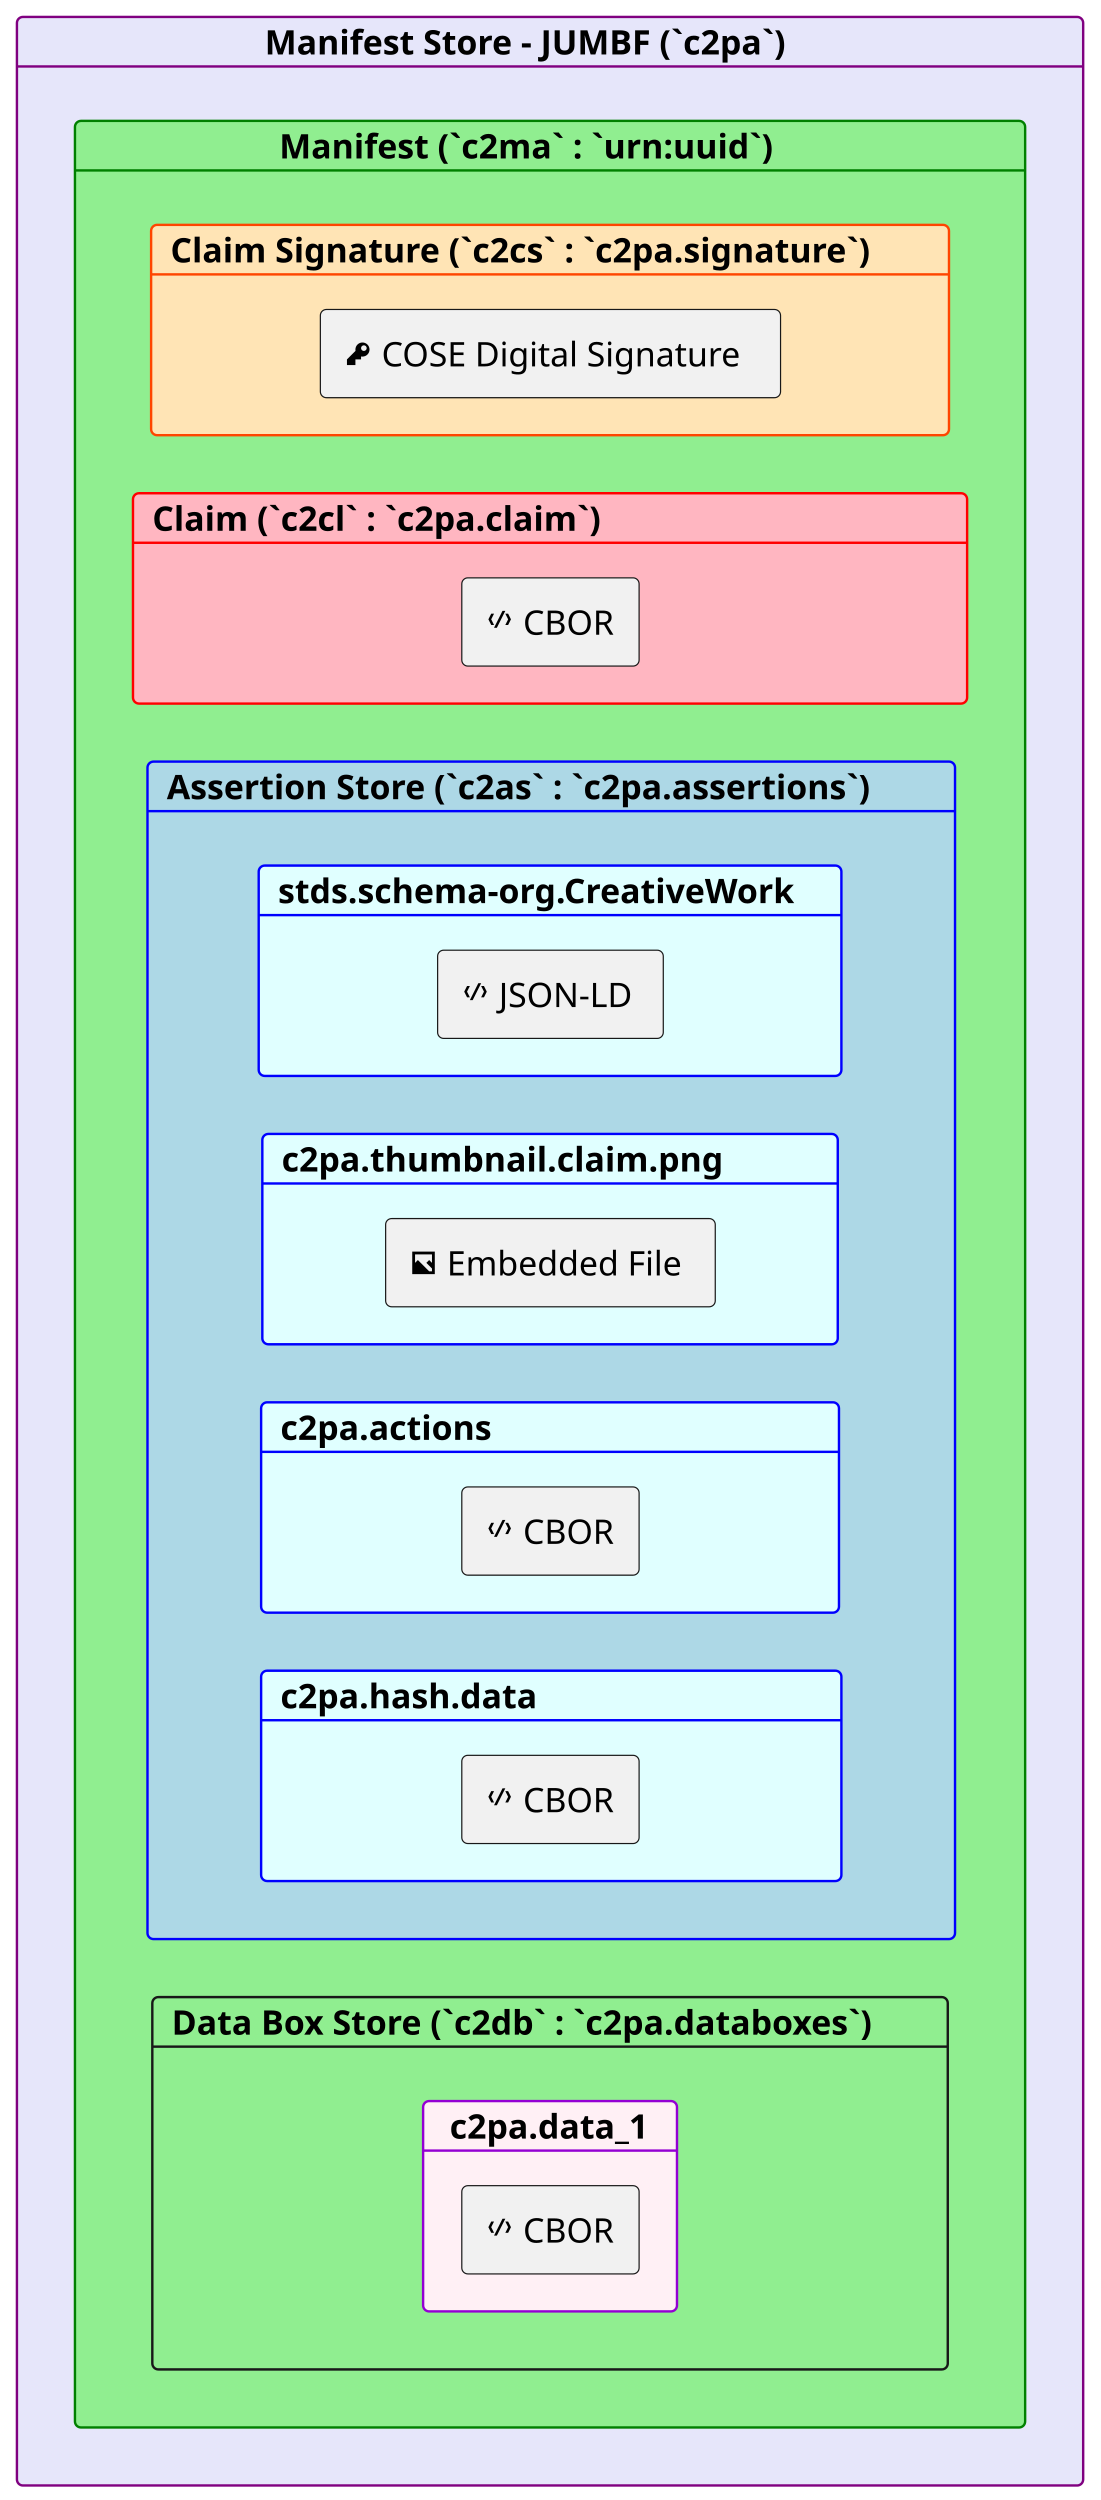
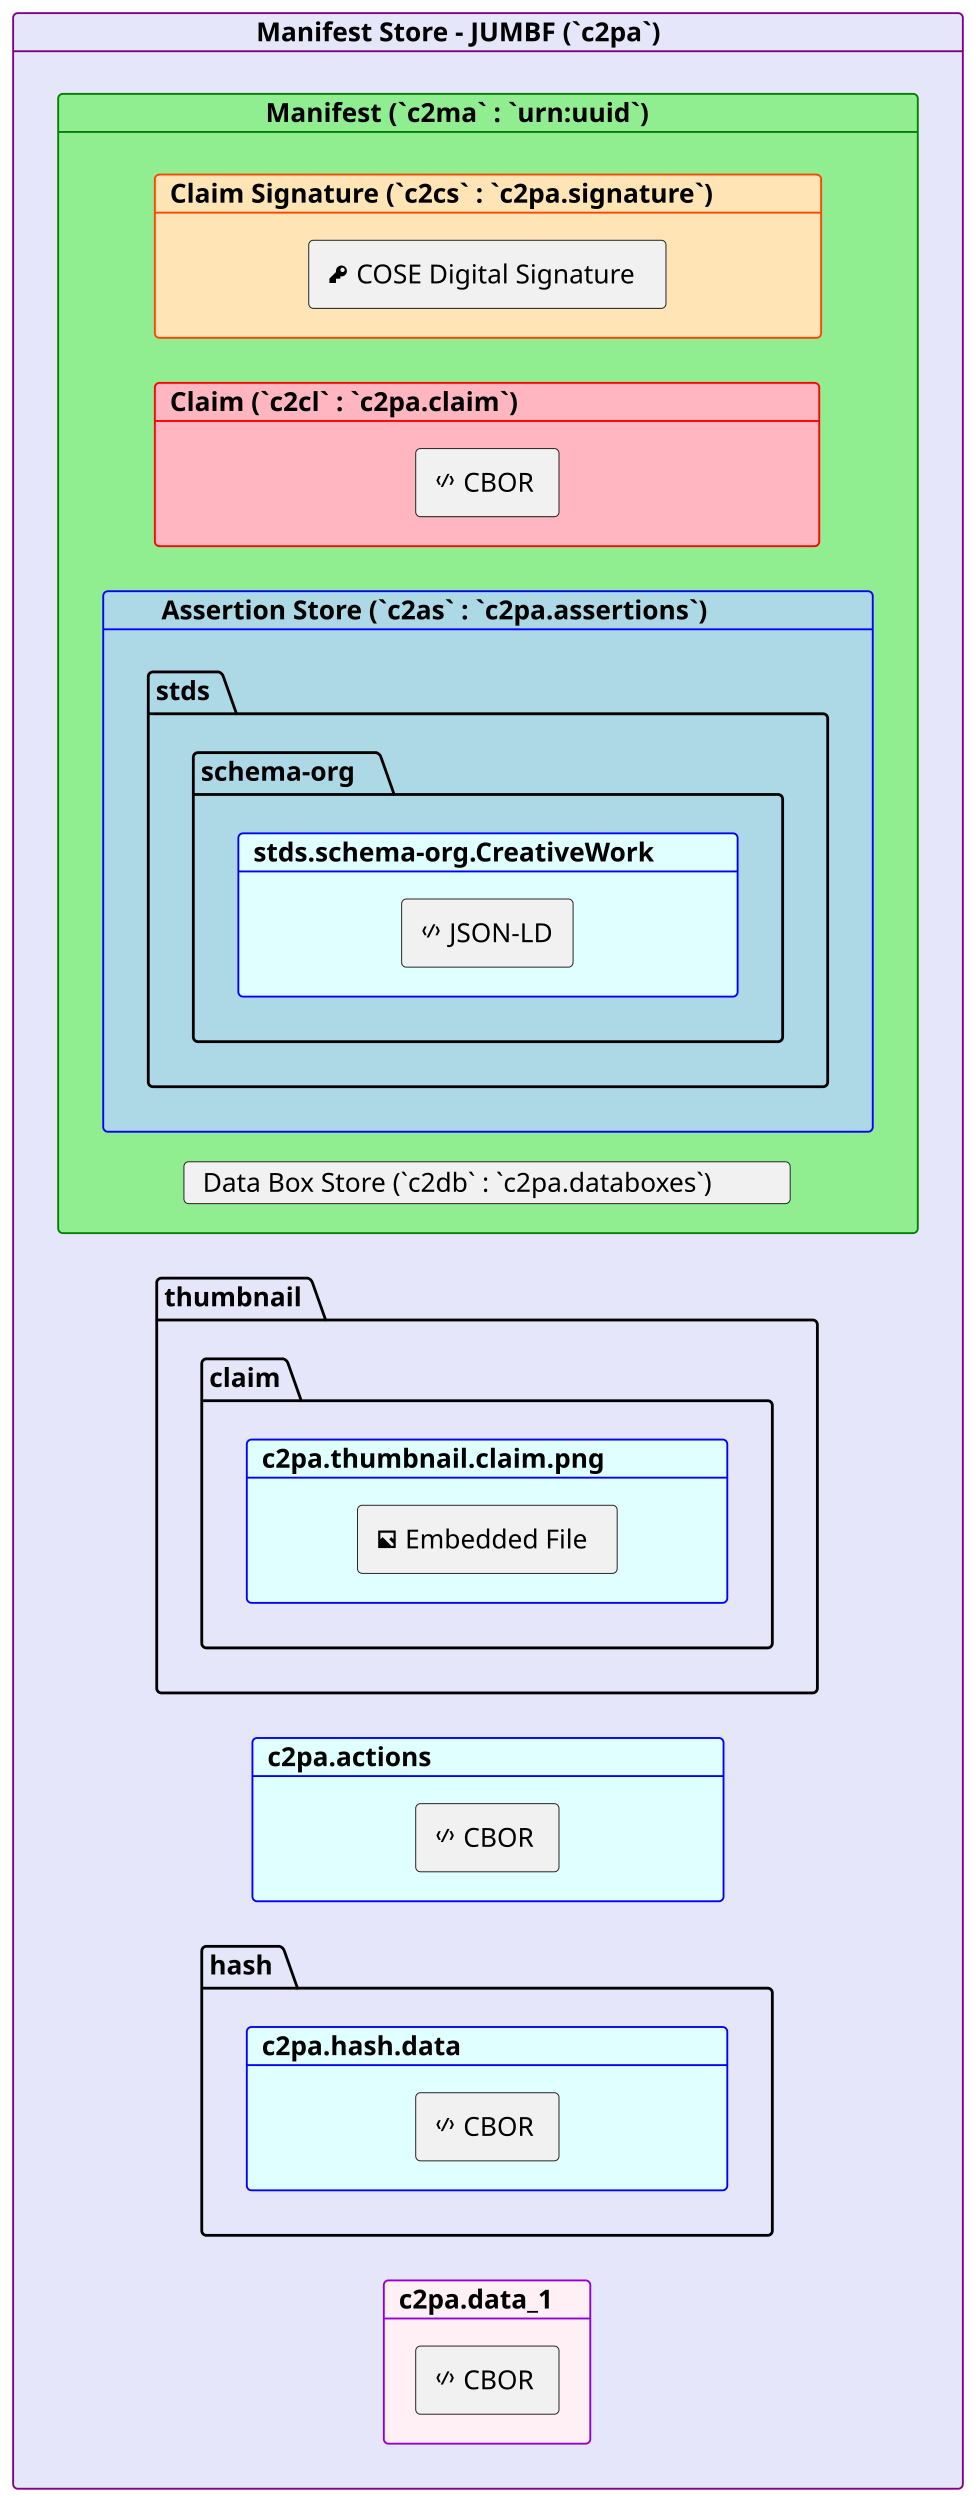
- <svg xmlns="http://www.w3.org/2000/svg" contentStyleType="text/css" height="1034px" preserveAspectRatio="none" style="width:455px;height:1034px;background:#FFFFFF;" version="1.1" viewBox="0 0 455 1034" width="455px" zoomAndPan="magnify">
+ <svg xmlns="http://www.w3.org/2000/svg" contentStyleType="text/css" height="1332px" preserveAspectRatio="none" style="width:520px;height:1332px;background:#FFFFFF;" version="1.1" viewBox="0 0 520 1332" width="520px" zoomAndPan="magnify">
  <defs />
  <g>
    <g id="cluster_c2pa">
-       <rect fill="#E6E6FA" height="1021" rx="2.5" ry="2.5" style="stroke:#800080;stroke-width:1.0;" width="441" x="7" y="7" />
-       <line style="stroke:#800080;stroke-width:1.0;" x1="7" x2="448" y1="27.488" y2="27.488" />
-       <text fill="#000000" font-family="Source Sans Pro" font-size="14" font-weight="bold" lengthAdjust="spacing" textLength="236" x="109.5" y="22.535">Manifest Store - JUMBF (`c2pa`)</text>
+       <rect fill="#E6E6FA" height="1319" rx="2.5" ry="2.5" style="stroke:#800080;stroke-width:1.0;" width="506" x="7" y="7" />
+       <line style="stroke:#800080;stroke-width:1.0;" x1="7" x2="513" y1="27.297" y2="27.297" />
+       <text fill="#000000" font-family="Source Sans Pro" font-size="14" font-weight="bold" lengthAdjust="spacing" textLength="247" x="136.5" y="21.995">Manifest Store - JUMBF (`c2pa`)</text>
    </g>
    <g id="cluster_c2ma">
-       <rect fill="#90EE90" height="954" rx="2.5" ry="2.5" style="stroke:#008000;stroke-width:1.0;" width="393" x="31" y="50" />
-       <line style="stroke:#008000;stroke-width:1.0;" x1="31" x2="424" y1="70.488" y2="70.488" />
-       <text fill="#000000" font-family="Source Sans Pro" font-size="14" font-weight="bold" lengthAdjust="spacing" textLength="224" x="115.5" y="65.535">Manifest (`c2ma` : `urn:uuid`)</text>
+       <rect fill="#90EE90" height="607" rx="2.5" ry="2.5" style="stroke:#008000;stroke-width:1.0;" width="458" x="31" y="50" />
+       <line style="stroke:#008000;stroke-width:1.0;" x1="31" x2="489" y1="70.297" y2="70.297" />
+       <text fill="#000000" font-family="Source Sans Pro" font-size="14" font-weight="bold" lengthAdjust="spacing" textLength="237" x="141.5" y="64.995">Manifest (`c2ma` : `urn:uuid`)</text>
    </g>
    <g id="cluster_c2cs">
-       <rect fill="#FFE4B5" height="87" rx="2.5" ry="2.5" style="stroke:#FF4500;stroke-width:1.0;" width="330" x="62.5" y="93" />
-       <line style="stroke:#FF4500;stroke-width:1.0;" x1="62.5" x2="392.5" y1="113.488" y2="113.488" />
-       <text fill="#000000" font-family="Source Sans Pro" font-size="14" font-weight="bold" lengthAdjust="spacing" textLength="314" x="70.5" y="108.535">Claim Signature (`c2cs` : `c2pa.signature`)</text>
+       <rect fill="#FFE4B5" height="87" rx="2.5" ry="2.5" style="stroke:#FF4500;stroke-width:1.0;" width="355" x="82.5" y="93" />
+       <line style="stroke:#FF4500;stroke-width:1.0;" x1="82.5" x2="437.5" y1="113.297" y2="113.297" />
+       <text fill="#000000" font-family="Source Sans Pro" font-size="14" font-weight="bold" lengthAdjust="spacing" textLength="339" x="90.5" y="107.995">Claim Signature (`c2cs` : `c2pa.signature`)</text>
    </g>
    <g id="cluster_c2cl">
-       <rect fill="#FFB6C1" height="87" rx="2.5" ry="2.5" style="stroke:#FF0000;stroke-width:1.0;" width="345" x="55" y="204" />
-       <line style="stroke:#FF0000;stroke-width:1.0;" x1="55" x2="400" y1="224.488" y2="224.488" />
-       <text fill="#000000" font-family="Source Sans Pro" font-size="14" font-weight="bold" lengthAdjust="spacing" textLength="209" x="63" y="219.535">Claim (`c2cl` : `c2pa.claim`)</text>
+       <rect fill="#FFB6C1" height="87" rx="2.5" ry="2.5" style="stroke:#FF0000;stroke-width:1.0;" width="354" x="82.5" y="204" />
+       <line style="stroke:#FF0000;stroke-width:1.0;" x1="82.5" x2="436.5" y1="224.297" y2="224.297" />
+       <text fill="#000000" font-family="Source Sans Pro" font-size="14" font-weight="bold" lengthAdjust="spacing" textLength="218" x="90.5" y="218.995">Claim (`c2cl` : `c2pa.claim`)</text>
    </g>
    <g id="cluster_c2as">
-       <rect fill="#ADD8E6" height="487" rx="2.5" ry="2.5" style="stroke:#0000FF;stroke-width:1.0;" width="334" x="61" y="315" />
-       <line style="stroke:#0000FF;stroke-width:1.0;" x1="61" x2="395" y1="335.488" y2="335.488" />
-       <text fill="#000000" font-family="Source Sans Pro" font-size="14" font-weight="bold" lengthAdjust="spacing" textLength="318" x="69" y="330.535">Assertion Store (`c2as` : `c2pa.assertions`)</text>
+       <rect fill="#ADD8E6" height="288" rx="2.5" ry="2.5" style="stroke:#0000FF;stroke-width:1.0;" width="410" x="55" y="315" />
+       <line style="stroke:#0000FF;stroke-width:1.0;" x1="55" x2="465" y1="335.297" y2="335.297" />
+       <text fill="#000000" font-family="Source Sans Pro" font-size="14" font-weight="bold" lengthAdjust="spacing" textLength="348" x="86" y="329.995">Assertion Store (`c2as` : `c2pa.assertions`)</text>
    </g>
-     <g id="cluster_stds.schema-org.CreativeWork ">
-       <rect fill="#E0FFFF" height="87" rx="2.5" ry="2.5" style="stroke:#0000FF;stroke-width:1.0;" width="241" x="107" y="358" />
-       <line style="stroke:#0000FF;stroke-width:1.0;" x1="107" x2="348" y1="378.488" y2="378.488" />
-       <text fill="#000000" font-family="Source Sans Pro" font-size="14" font-weight="bold" lengthAdjust="spacing" textLength="220" x="115" y="373.535">stds.schema-org.CreativeWork</text>
+     <g id="cluster_stds">
+       <path d="M81.5,358 L116.5,358 A3.75,3.75 0 0 1 119,360.5 L126,380.297 L438.5,380.297 A2.5,2.5 0 0 1 441,382.797 L441,576.5 A2.5,2.5 0 0 1 438.5,579 L81.5,579 A2.5,2.5 0 0 1 79,576.5 L79,360.5 A2.5,2.5 0 0 1 81.5,358 " fill="none" style="stroke:#000000;stroke-width:1.5;" />
+       <line style="stroke:#000000;stroke-width:1.5;" x1="79" x2="126" y1="380.297" y2="380.297" />
+       <text fill="#000000" font-family="Source Sans Pro" font-size="14" font-weight="bold" lengthAdjust="spacing" textLength="34" x="83" y="372.995">stds</text>
    </g>
-     <g id="cluster_c2pa.thumbnail.claim.png        ">
-       <rect fill="#E0FFFF" height="87" rx="2.5" ry="2.5" style="stroke:#0000FF;stroke-width:1.0;" width="238" x="108.5" y="469" />
-       <line style="stroke:#0000FF;stroke-width:1.0;" x1="108.5" x2="346.5" y1="489.488" y2="489.488" />
-       <text fill="#000000" font-family="Source Sans Pro" font-size="14" font-weight="bold" lengthAdjust="spacing" textLength="182" x="116.5" y="484.535">c2pa.thumbnail.claim.png</text>
+     <g id="cluster_schema-org">
+       <path d="M105.5,401 L200.5,401 A3.75,3.75 0 0 1 203,403.5 L210,423.297 L414.5,423.297 A2.5,2.5 0 0 1 417,425.797 L417,552.5 A2.5,2.5 0 0 1 414.5,555 L105.5,555 A2.5,2.5 0 0 1 103,552.5 L103,403.5 A2.5,2.5 0 0 1 105.5,401 " fill="none" style="stroke:#000000;stroke-width:1.5;" />
+       <line style="stroke:#000000;stroke-width:1.5;" x1="103" x2="210" y1="423.297" y2="423.297" />
+       <text fill="#000000" font-family="Source Sans Pro" font-size="14" font-weight="bold" lengthAdjust="spacing" textLength="94" x="107" y="415.995">schema-org</text>
    </g>
-     <g id="cluster_c2pa.actions                           ">
-       <rect fill="#E0FFFF" height="87" rx="2.5" ry="2.5" style="stroke:#0000FF;stroke-width:1.0;" width="239" x="108" y="580" />
-       <line style="stroke:#0000FF;stroke-width:1.0;" x1="108" x2="347" y1="600.488" y2="600.488" />
-       <text fill="#000000" font-family="Source Sans Pro" font-size="14" font-weight="bold" lengthAdjust="spacing" textLength="88" x="116" y="595.535">c2pa.actions</text>
+     <g id="cluster_CreativeWork ">
+       <rect fill="#E0FFFF" height="87" rx="2.5" ry="2.5" style="stroke:#0000FF;stroke-width:1.0;" width="266" x="127" y="444" />
+       <line style="stroke:#0000FF;stroke-width:1.0;" x1="127" x2="393" y1="464.297" y2="464.297" />
+       <text fill="#000000" font-family="Source Sans Pro" font-size="14" font-weight="bold" lengthAdjust="spacing" textLength="245" x="135" y="458.995">stds.schema-org.CreativeWork</text>
    </g>
-     <g id="cluster_c2pa.hash.data                        ">
-       <rect fill="#E0FFFF" height="87" rx="2.5" ry="2.5" style="stroke:#0000FF;stroke-width:1.0;" width="240" x="108" y="691" />
-       <line style="stroke:#0000FF;stroke-width:1.0;" x1="108" x2="348" y1="711.488" y2="711.488" />
-       <text fill="#000000" font-family="Source Sans Pro" font-size="14" font-weight="bold" lengthAdjust="spacing" textLength="104" x="116" y="706.535">c2pa.hash.data</text>
+     <g id="cluster_thumbnail">
+       <path d="M86,681 L164,681 A3.75,3.75 0 0 1 166.5,683.5 L173.5,703.297 L433,703.297 A2.5,2.5 0 0 1 435.5,705.797 L435.5,899.5 A2.5,2.5 0 0 1 433,902 L86,902 A2.5,2.5 0 0 1 83.5,899.5 L83.5,683.5 A2.5,2.5 0 0 1 86,681 " fill="none" style="stroke:#000000;stroke-width:1.5;" />
+       <line style="stroke:#000000;stroke-width:1.5;" x1="83.5" x2="173.5" y1="703.297" y2="703.297" />
+       <text fill="#000000" font-family="Source Sans Pro" font-size="14" font-weight="bold" lengthAdjust="spacing" textLength="77" x="87.5" y="695.995">thumbnail</text>
    </g>
-     <g id="cluster_c2db">
-       <rect fill="none" height="154" rx="2.5" ry="2.5" style="stroke:#181818;stroke-width:1.0;" width="329" x="63" y="826" />
-       <line style="stroke:#181818;stroke-width:1.0;" x1="63" x2="392" y1="846.488" y2="846.488" />
-       <text fill="#000000" font-family="Source Sans Pro" font-size="14" font-weight="bold" lengthAdjust="spacing" textLength="313" x="71" y="841.535">Data Box Store (`c2db` : `c2pa.databoxes`)</text>
+     <g id="cluster_claim">
+       <path d="M110,724 L151,724 A3.75,3.75 0 0 1 153.5,726.5 L160.5,746.297 L409,746.297 A2.5,2.5 0 0 1 411.5,748.797 L411.5,875.5 A2.5,2.5 0 0 1 409,878 L110,878 A2.5,2.5 0 0 1 107.5,875.5 L107.5,726.5 A2.5,2.5 0 0 1 110,724 " fill="none" style="stroke:#000000;stroke-width:1.5;" />
+       <line style="stroke:#000000;stroke-width:1.5;" x1="107.5" x2="160.5" y1="746.297" y2="746.297" />
+       <text fill="#000000" font-family="Source Sans Pro" font-size="14" font-weight="bold" lengthAdjust="spacing" textLength="40" x="111.5" y="738.995">claim</text>
    </g>
-     <g id="cluster_c2pa.data_1">
-       <rect fill="#FFF0F5" height="87" rx="2.5" ry="2.5" style="stroke:#9400D3;stroke-width:1.0;" width="105" x="175" y="869" />
-       <line style="stroke:#9400D3;stroke-width:1.0;" x1="175" x2="280" y1="889.488" y2="889.488" />
-       <text fill="#000000" font-family="Source Sans Pro" font-size="14" font-weight="bold" lengthAdjust="spacing" textLength="83" x="186" y="884.535">c2pa.data_1</text>
+     <g id="cluster_png        ">
+       <rect fill="#E0FFFF" height="87" rx="2.5" ry="2.5" style="stroke:#0000FF;stroke-width:1.0;" width="256" x="131.5" y="767" />
+       <line style="stroke:#0000FF;stroke-width:1.0;" x1="131.5" x2="387.5" y1="787.297" y2="787.297" />
+       <text fill="#000000" font-family="Source Sans Pro" font-size="14" font-weight="bold" lengthAdjust="spacing" textLength="200" x="139.5" y="781.995">c2pa.thumbnail.claim.png</text>
+     </g>
+     <g id="cluster_actions                           ">
+       <rect fill="#E0FFFF" height="87" rx="2.5" ry="2.5" style="stroke:#0000FF;stroke-width:1.0;" width="251" x="134.5" y="926" />
+       <line style="stroke:#0000FF;stroke-width:1.0;" x1="134.5" x2="385.5" y1="946.297" y2="946.297" />
+       <text fill="#000000" font-family="Source Sans Pro" font-size="14" font-weight="bold" lengthAdjust="spacing" textLength="100" x="142.5" y="940.995">c2pa.actions</text>
+     </g>
+     <g id="cluster_hash">
+       <path d="M110,1037 L149,1037 A3.75,3.75 0 0 1 151.5,1039.5 L158.5,1059.297 L409,1059.297 A2.5,2.5 0 0 1 411.5,1061.797 L411.5,1188.5 A2.5,2.5 0 0 1 409,1191 L110,1191 A2.5,2.5 0 0 1 107.5,1188.5 L107.5,1039.5 A2.5,2.5 0 0 1 110,1037 " fill="none" style="stroke:#000000;stroke-width:1.5;" />
+       <line style="stroke:#000000;stroke-width:1.5;" x1="107.5" x2="158.5" y1="1059.297" y2="1059.297" />
+       <text fill="#000000" font-family="Source Sans Pro" font-size="14" font-weight="bold" lengthAdjust="spacing" textLength="38" x="111.5" y="1051.995">hash</text>
+     </g>
+     <g id="cluster_data                        ">
+       <rect fill="#E0FFFF" height="87" rx="2.5" ry="2.5" style="stroke:#0000FF;stroke-width:1.0;" width="256" x="131.5" y="1080" />
+       <line style="stroke:#0000FF;stroke-width:1.0;" x1="131.5" x2="387.5" y1="1100.297" y2="1100.297" />
+       <text fill="#000000" font-family="Source Sans Pro" font-size="14" font-weight="bold" lengthAdjust="spacing" textLength="120" x="139.5" y="1094.995">c2pa.hash.data</text>
+     </g>
+     <g id="cluster_data_1">
+       <rect fill="#FFF0F5" height="87" rx="2.5" ry="2.5" style="stroke:#9400D3;stroke-width:1.0;" width="110" x="204.5" y="1215" />
+       <line style="stroke:#9400D3;stroke-width:1.0;" x1="204.5" x2="314.5" y1="1235.297" y2="1235.297" />
+       <text fill="#000000" font-family="Source Sans Pro" font-size="14" font-weight="bold" lengthAdjust="spacing" textLength="94" x="212.5" y="1229.995">c2pa.data_1</text>
    </g>
    <g id="elem_CS">
-       <rect fill="#F1F1F1" height="36.488" rx="2.5" ry="2.5" style="stroke:#181818;stroke-width:0.5;" width="190.333" x="132.5" y="128" />
-       <path d="M149.917,141.655 C148.307,141.655 147,142.962 147,144.572 C147,144.758 147,144.945 147.035,145.12 L143.5,148.655 L143.5,150.988 L147,150.988 L147,148.655 L149.333,148.655 L149.333,147.488 L149.368,147.453 C149.543,147.488 149.73,147.488 149.917,147.488 C151.527,147.488 152.833,146.182 152.833,144.572 C152.833,142.962 151.527,141.655 149.917,141.655 M150.5,142.822 C151.142,142.822 151.667,143.347 151.667,143.988 C151.667,144.63 151.142,145.155 150.5,145.155 C149.858,145.155 149.333,144.63 149.333,143.988 C149.333,143.347 149.858,142.822 150.5,142.822 " fill="#000000" style="stroke:;stroke-width:0.0;stroke-dasharray:;" />
-       <text fill="#000000" font-family="Source Sans Pro" font-size="14" lengthAdjust="spacing" textLength="155" x="157.833" y="151.535">COSE Digital Signature</text>
+       <rect fill="#F1F1F1" height="36.297" rx="2.5" ry="2.5" style="stroke:#181818;stroke-width:0.5;" width="190.333" x="164.5" y="128" />
+       <path d="M181.917,141.464 C180.307,141.464 179,142.77 179,144.38 C179,144.567 179,144.754 179.035,144.929 L175.5,148.464 L175.5,150.797 L179,150.797 L179,148.464 L181.333,148.464 L181.333,147.297 L181.368,147.262 C181.543,147.297 181.73,147.297 181.917,147.297 C183.527,147.297 184.833,145.99 184.833,144.38 C184.833,142.77 183.527,141.464 181.917,141.464 M182.5,142.63 C183.142,142.63 183.667,143.155 183.667,143.797 C183.667,144.439 183.142,144.964 182.5,144.964 C181.858,144.964 181.333,144.439 181.333,143.797 C181.333,143.155 181.858,142.63 182.5,142.63 " fill="#000000" style="stroke:;stroke-width:0.0;stroke-dasharray:;" />
+       <text fill="#000000" font-family="Source Sans Pro" font-size="14" lengthAdjust="spacing" textLength="155" x="189.833" y="150.995">COSE Digital Signature</text>
    </g>
    <g id="elem_C">
-       <rect fill="#F1F1F1" height="36.488" rx="2.5" ry="2.5" style="stroke:#181818;stroke-width:0.5;" width="73.333" x="191" y="239" />
-       <path d="M207.833,252.655 L204.333,259.655 L205.5,259.655 L209,252.655 L207.833,252.655 M203.167,253.822 L202,256.155 L203.167,258.488 L204.333,258.488 L203.167,256.155 L204.333,253.822 L203.167,253.822 M209,253.822 L210.167,256.155 L209,258.488 L210.167,258.488 L211.333,256.155 L210.167,253.822 L209,253.822 " fill="#000000" style="stroke:;stroke-width:0.0;stroke-dasharray:;" />
-       <text fill="#000000" font-family="Source Sans Pro" font-size="14" lengthAdjust="spacing" textLength="38" x="216.333" y="262.535">CBOR</text>
+       <rect fill="#F1F1F1" height="36.297" rx="2.5" ry="2.5" style="stroke:#181818;stroke-width:0.5;" width="76.333" x="221.5" y="239" />
+       <path d="M238.333,252.464 L234.833,259.464 L236,259.464 L239.5,252.464 L238.333,252.464 M233.667,253.63 L232.5,255.964 L233.667,258.297 L234.833,258.297 L233.667,255.964 L234.833,253.63 L233.667,253.63 M239.5,253.63 L240.667,255.964 L239.5,258.297 L240.667,258.297 L241.833,255.964 L240.667,253.63 L239.5,253.63 " fill="#000000" style="stroke:;stroke-width:0.0;stroke-dasharray:;" />
+       <text fill="#000000" font-family="Source Sans Pro" font-size="14" lengthAdjust="spacing" textLength="41" x="246.833" y="261.995">CBOR</text>
    </g>
    <g id="elem_A1">
-       <rect fill="#F1F1F1" height="36.488" rx="2.5" ry="2.5" style="stroke:#181818;stroke-width:0.5;" width="93.333" x="181" y="393" />
-       <path d="M197.833,406.655 L194.333,413.655 L195.5,413.655 L199,406.655 L197.833,406.655 M193.167,407.822 L192,410.155 L193.167,412.488 L194.333,412.488 L193.167,410.155 L194.333,407.822 L193.167,407.822 M199,407.822 L200.167,410.155 L199,412.488 L200.167,412.488 L201.333,410.155 L200.167,407.822 L199,407.822 " fill="#000000" style="stroke:;stroke-width:0.0;stroke-dasharray:;" />
-       <text fill="#000000" font-family="Source Sans Pro" font-size="14" lengthAdjust="spacing" textLength="58" x="206.333" y="416.535">JSON-LD</text>
+       <rect fill="#F1F1F1" height="36.297" rx="2.5" ry="2.5" style="stroke:#181818;stroke-width:0.5;" width="91.333" x="214" y="479" />
+       <path d="M230.833,492.464 L227.333,499.464 L228.5,499.464 L232,492.464 L230.833,492.464 M226.167,493.63 L225,495.964 L226.167,498.297 L227.333,498.297 L226.167,495.964 L227.333,493.63 L226.167,493.63 M232,493.63 L233.167,495.964 L232,498.297 L233.167,498.297 L234.333,495.964 L233.167,493.63 L232,493.63 " fill="#000000" style="stroke:;stroke-width:0.0;stroke-dasharray:;" />
+       <text fill="#000000" font-family="Source Sans Pro" font-size="14" lengthAdjust="spacing" textLength="56" x="239.333" y="501.995">JSON-LD</text>
+     </g>
+     <g id="elem_c2db">
+       <rect fill="#F1F1F1" height="22.297" rx="2.5" ry="2.5" style="stroke:#181818;stroke-width:0.5;" width="323" x="98" y="619" />
+       <text fill="#000000" font-family="Source Sans Pro" font-size="14" lengthAdjust="spacing" textLength="303" x="108" y="634.995">Data Box Store (`c2db` : `c2pa.databoxes`)</text>
    </g>
    <g id="elem_A2">
-       <rect fill="#F1F1F1" height="36.488" rx="2.5" ry="2.5" style="stroke:#181818;stroke-width:0.5;" width="136.333" x="159.5" y="504" />
-       <path d="M170.5,517.655 L170.5,526.988 L179.833,526.988 L179.833,517.655 L170.5,517.655 M171.667,518.822 L178.667,518.822 L178.667,522.322 L177.5,521.155 L176.333,522.322 L178.667,524.655 L178.667,525.822 L177.5,525.822 L172.833,521.155 L171.667,522.322 L171.667,518.822 " fill="#000000" style="stroke:;stroke-width:0.0;stroke-dasharray:;" />
-       <text fill="#000000" font-family="Source Sans Pro" font-size="14" lengthAdjust="spacing" textLength="101" x="184.833" y="527.535">Embedded File</text>
+       <rect fill="#F1F1F1" height="36.297" rx="2.5" ry="2.5" style="stroke:#181818;stroke-width:0.5;" width="138.333" x="190.5" y="802" />
+       <path d="M201.5,815.463 L201.5,824.797 L210.833,824.797 L210.833,815.463 L201.5,815.463 M202.667,816.63 L209.667,816.63 L209.667,820.13 L208.5,818.963 L207.333,820.13 L209.667,822.463 L209.667,823.63 L208.5,823.63 L203.833,818.963 L202.667,820.13 L202.667,816.63 " fill="#000000" style="stroke:;stroke-width:0.0;stroke-dasharray:;" />
+       <text fill="#000000" font-family="Source Sans Pro" font-size="14" lengthAdjust="spacing" textLength="103" x="215.833" y="824.995">Embedded File</text>
    </g>
    <g id="elem_A3">
-       <rect fill="#F1F1F1" height="36.488" rx="2.5" ry="2.5" style="stroke:#181818;stroke-width:0.5;" width="73.333" x="191" y="615" />
-       <path d="M207.833,628.655 L204.333,635.655 L205.5,635.655 L209,628.655 L207.833,628.655 M203.167,629.822 L202,632.155 L203.167,634.488 L204.333,634.488 L203.167,632.155 L204.333,629.822 L203.167,629.822 M209,629.822 L210.167,632.155 L209,634.488 L210.167,634.488 L211.333,632.155 L210.167,629.822 L209,629.822 " fill="#000000" style="stroke:;stroke-width:0.0;stroke-dasharray:;" />
-       <text fill="#000000" font-family="Source Sans Pro" font-size="14" lengthAdjust="spacing" textLength="38" x="216.333" y="638.535">CBOR</text>
+       <rect fill="#F1F1F1" height="36.297" rx="2.5" ry="2.5" style="stroke:#181818;stroke-width:0.5;" width="76.333" x="221.5" y="961" />
+       <path d="M238.333,974.463 L234.833,981.463 L236,981.463 L239.5,974.463 L238.333,974.463 M233.667,975.63 L232.5,977.963 L233.667,980.297 L234.833,980.297 L233.667,977.963 L234.833,975.63 L233.667,975.63 M239.5,975.63 L240.667,977.963 L239.5,980.297 L240.667,980.297 L241.833,977.963 L240.667,975.63 L239.5,975.63 " fill="#000000" style="stroke:;stroke-width:0.0;stroke-dasharray:;" />
+       <text fill="#000000" font-family="Source Sans Pro" font-size="14" lengthAdjust="spacing" textLength="41" x="246.833" y="983.995">CBOR</text>
    </g>
    <g id="elem_A4">
-       <rect fill="#F1F1F1" height="36.488" rx="2.5" ry="2.5" style="stroke:#181818;stroke-width:0.5;" width="73.333" x="191" y="726" />
-       <path d="M207.833,739.655 L204.333,746.655 L205.5,746.655 L209,739.655 L207.833,739.655 M203.167,740.822 L202,743.155 L203.167,745.488 L204.333,745.488 L203.167,743.155 L204.333,740.822 L203.167,740.822 M209,740.822 L210.167,743.155 L209,745.488 L210.167,745.488 L211.333,743.155 L210.167,740.822 L209,740.822 " fill="#000000" style="stroke:;stroke-width:0.0;stroke-dasharray:;" />
-       <text fill="#000000" font-family="Source Sans Pro" font-size="14" lengthAdjust="spacing" textLength="38" x="216.333" y="749.535">CBOR</text>
+       <rect fill="#F1F1F1" height="36.297" rx="2.5" ry="2.5" style="stroke:#181818;stroke-width:0.5;" width="76.333" x="221.5" y="1115" />
+       <path d="M238.333,1128.464 L234.833,1135.464 L236,1135.464 L239.5,1128.464 L238.333,1128.464 M233.667,1129.63 L232.5,1131.964 L233.667,1134.297 L234.833,1134.297 L233.667,1131.964 L234.833,1129.63 L233.667,1129.63 M239.5,1129.63 L240.667,1131.964 L239.5,1134.297 L240.667,1134.297 L241.833,1131.964 L240.667,1129.63 L239.5,1129.63 " fill="#000000" style="stroke:;stroke-width:0.0;stroke-dasharray:;" />
+       <text fill="#000000" font-family="Source Sans Pro" font-size="14" lengthAdjust="spacing" textLength="41" x="246.833" y="1137.995">CBOR</text>
    </g>
    <g id="elem_VC">
-       <rect fill="#F1F1F1" height="36.488" rx="2.5" ry="2.5" style="stroke:#181818;stroke-width:0.5;" width="73.333" x="191" y="904" />
-       <path d="M207.833,917.655 L204.333,924.655 L205.5,924.655 L209,917.655 L207.833,917.655 M203.167,918.822 L202,921.155 L203.167,923.488 L204.333,923.488 L203.167,921.155 L204.333,918.822 L203.167,918.822 M209,918.822 L210.167,921.155 L209,923.488 L210.167,923.488 L211.333,921.155 L210.167,918.822 L209,918.822 " fill="#000000" style="stroke:;stroke-width:0.0;stroke-dasharray:;" />
-       <text fill="#000000" font-family="Source Sans Pro" font-size="14" lengthAdjust="spacing" textLength="38" x="216.333" y="927.535">CBOR</text>
+       <rect fill="#F1F1F1" height="36.297" rx="2.5" ry="2.5" style="stroke:#181818;stroke-width:0.5;" width="76.333" x="221.5" y="1250" />
+       <path d="M238.333,1263.464 L234.833,1270.464 L236,1270.464 L239.5,1263.464 L238.333,1263.464 M233.667,1264.63 L232.5,1266.964 L233.667,1269.297 L234.833,1269.297 L233.667,1266.964 L234.833,1264.63 L233.667,1264.63 M239.5,1264.63 L240.667,1266.964 L239.5,1269.297 L240.667,1269.297 L241.833,1266.964 L240.667,1264.63 L239.5,1264.63 " fill="#000000" style="stroke:;stroke-width:0.0;stroke-dasharray:;" />
+       <text fill="#000000" font-family="Source Sans Pro" font-size="14" lengthAdjust="spacing" textLength="41" x="246.833" y="1272.995">CBOR</text>
    </g>
  </g>
</svg>
